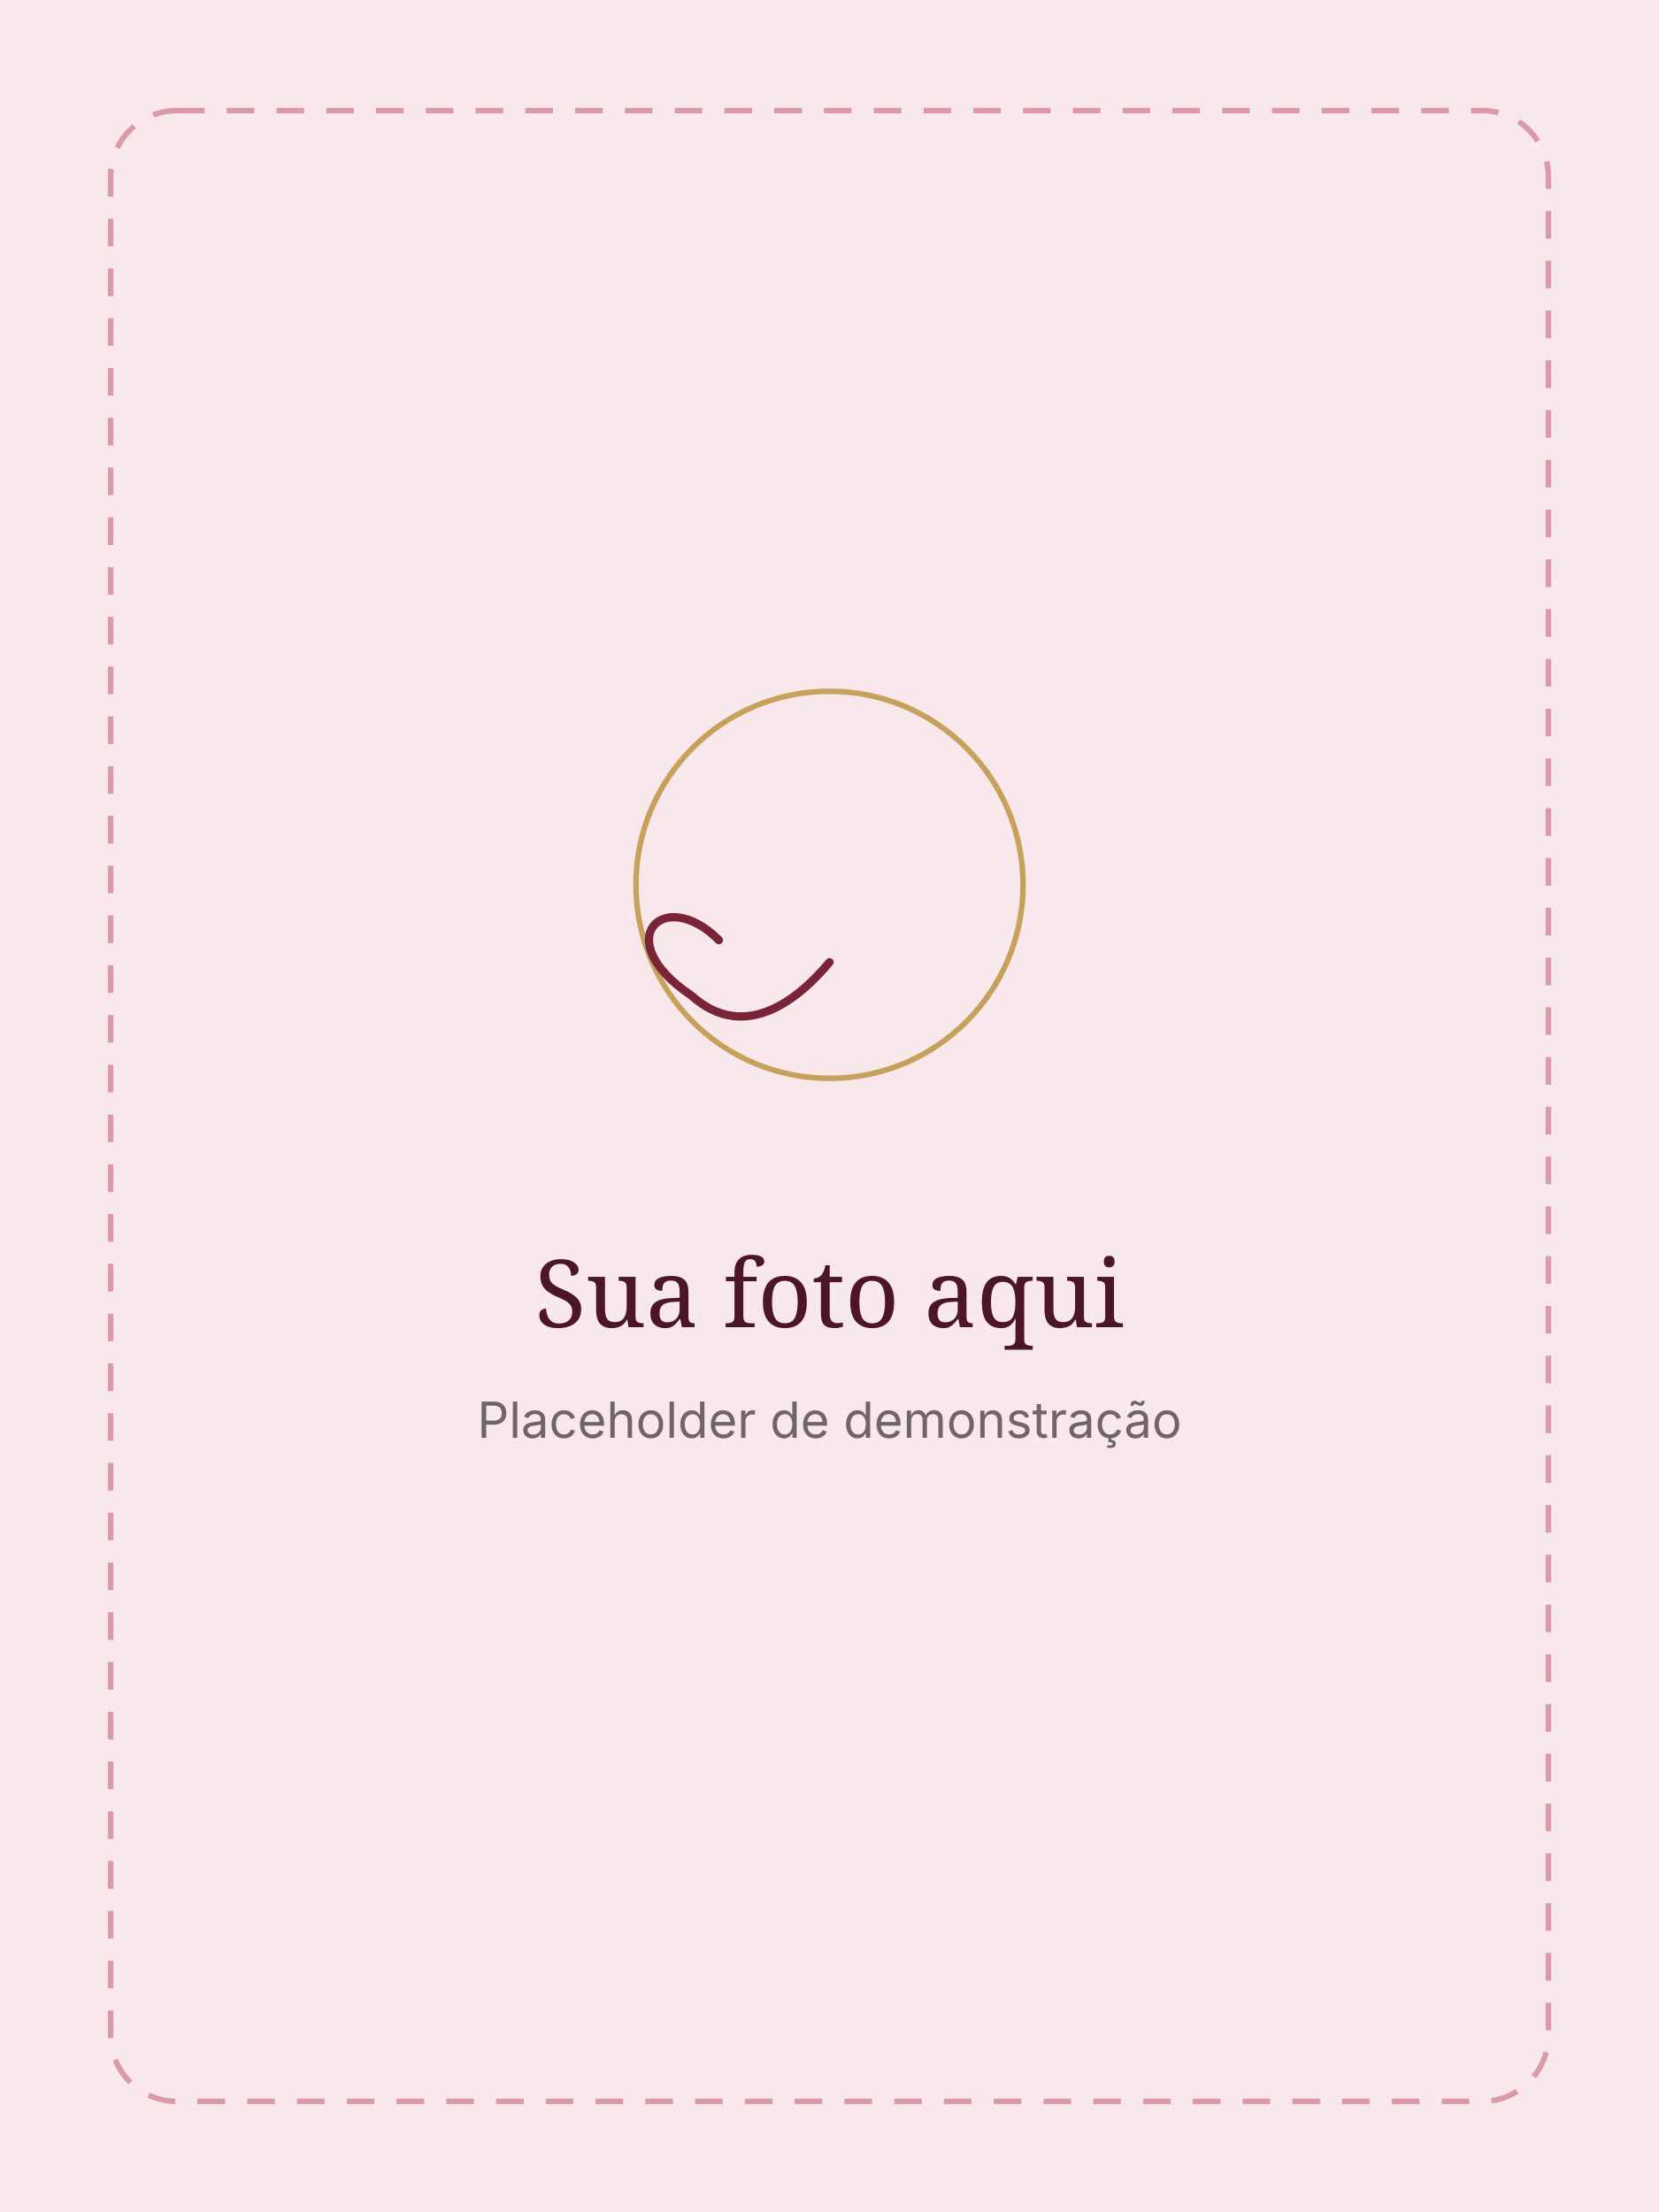
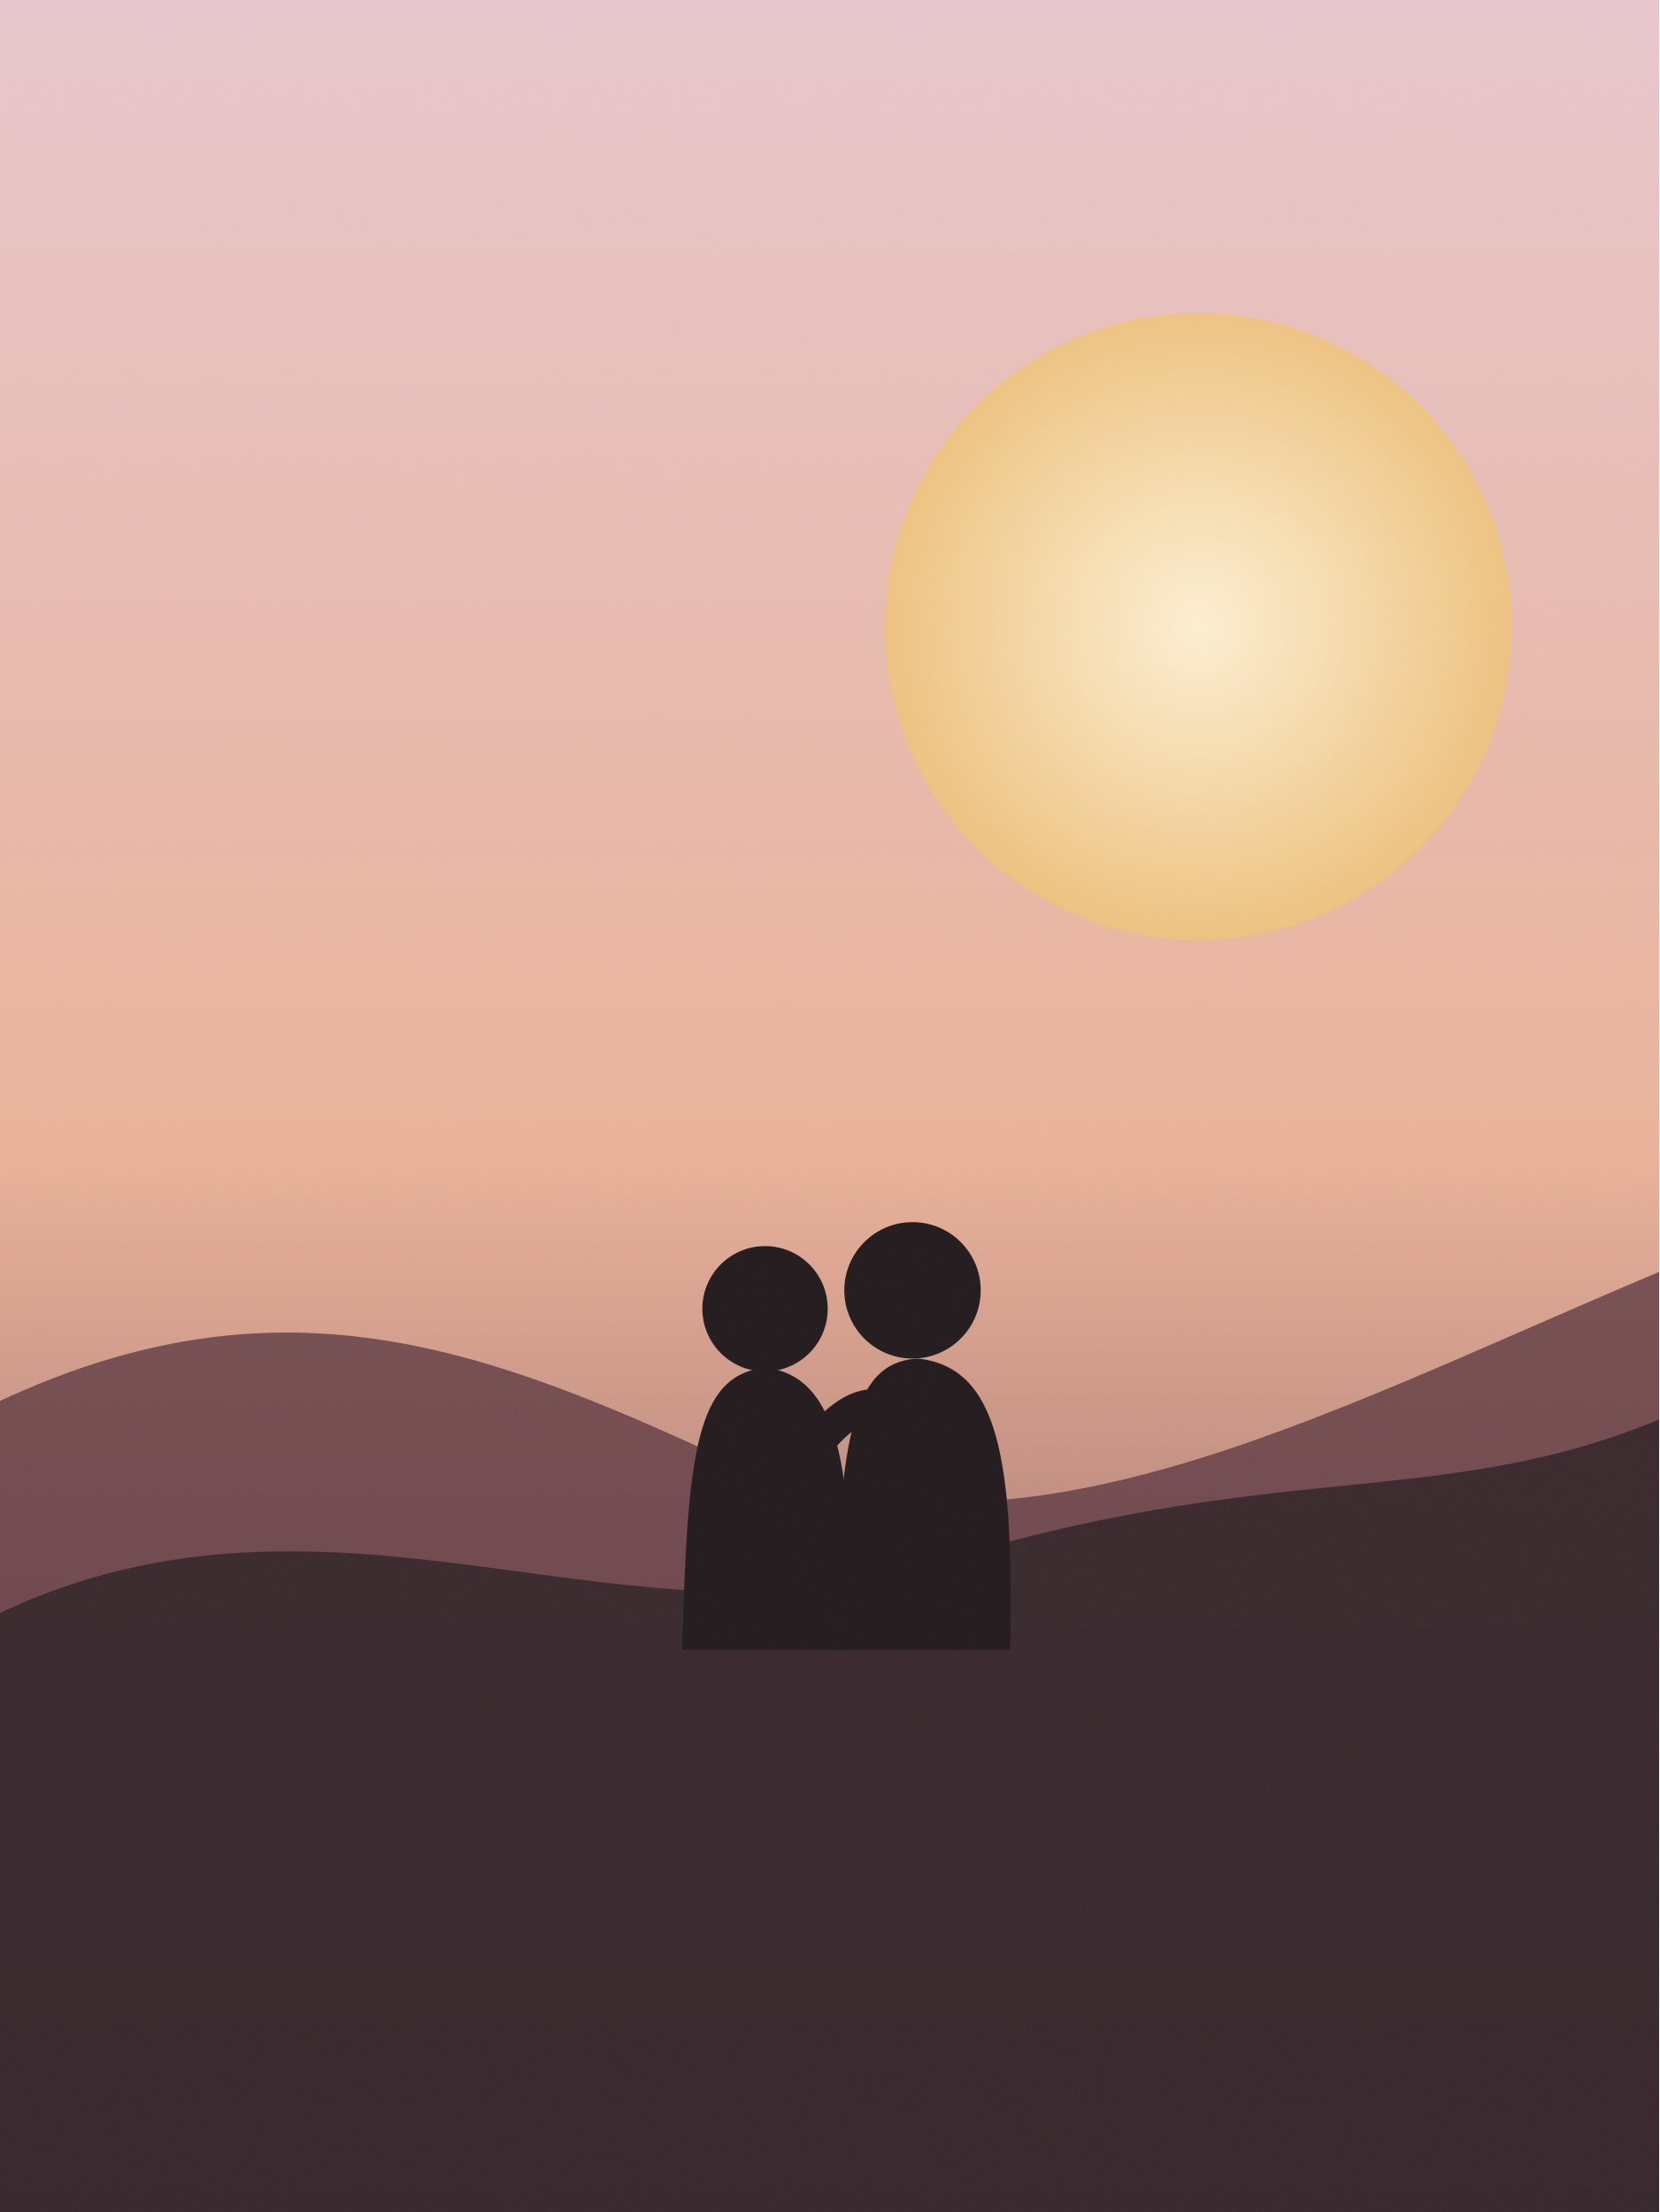
- <svg xmlns="http://www.w3.org/2000/svg" width="600" height="800" viewBox="0 0 600 800" role="img" aria-label="Sua foto aqui">
-   <rect width="600" height="800" fill="#F8E8EC" />
-   <rect x="40" y="40" width="520" height="720" fill="none" stroke="#D99AAA" stroke-width="2" stroke-dasharray="10 8" rx="24" />
-   <circle cx="300" cy="320" r="70" fill="none" stroke="#C6A15B" stroke-width="2" />
-   <path d="M260 340 C 240 320 220 340 250 360 C 270 378 290 360 300 348" fill="none" stroke="#7A2438" stroke-width="3" stroke-linecap="round" />
-   <text x="300" y="480" text-anchor="middle" font-family="Georgia, serif" font-size="34" fill="#4B1625">Sua foto aqui</text>
-   <text x="300" y="520" text-anchor="middle" font-family="Inter, sans-serif" font-size="18" fill="#6E6568">Placeholder de demonstração</text>
+ <svg xmlns="http://www.w3.org/2000/svg" width="900" height="1200" viewBox="0 0 900 1200" role="img" aria-label="Imagem abstrata em tons de pôr do sol">
+   <defs>
+     <linearGradient id="sky" x1="0" y1="0" x2="0" y2="1">
+       <stop offset="0" stop-color="#E8C7CD" />
+       <stop offset=".52" stop-color="#EAB39A" />
+       <stop offset="1" stop-color="#714450" />
+     </linearGradient>
+     <radialGradient id="sun">
+       <stop offset="0" stop-color="#FFF5D6" />
+       <stop offset="1" stop-color="#EFC47D" />
+     </radialGradient>
+     <filter id="grain">
+       <feTurbulence baseFrequency=".7" numOctaves="2" seed="4" type="fractalNoise" />
+       <feColorMatrix values="1 0 0 0 0 0 1 0 0 0 0 0 1 0 0 0 0 0 .06 0" />
+     </filter>
+   </defs>
+   <rect width="900" height="1200" fill="url(#sky)" />
+   <circle cx="650" cy="340" r="170" fill="url(#sun)" opacity=".9" />
+   <path d="M0 760 C150 690 260 730 390 790 C550 860 710 770 900 690 V1200 H0Z" fill="#5C3841" opacity=".78" />
+   <path d="M0 875 C180 790 340 900 500 850 C690 790 780 820 900 770 V1200 H0Z" fill="#33272B" opacity=".88" />
+   <g fill="#241C1F">
+     <circle cx="415" cy="710" r="34" />
+     <path d="M370 895 C373 790 377 746 415 742 C455 746 464 798 460 895Z" />
+     <circle cx="495" cy="700" r="37" />
+     <path d="M452 895 C456 785 460 739 498 737 C542 742 550 792 548 895Z" />
+   </g>
+   <path d="M444 782 C463 760 478 755 499 776" fill="none" stroke="#241C1F" stroke-width="18" stroke-linecap="round" />
+   <rect width="900" height="1200" filter="url(#grain)" opacity=".5" />
</svg>
